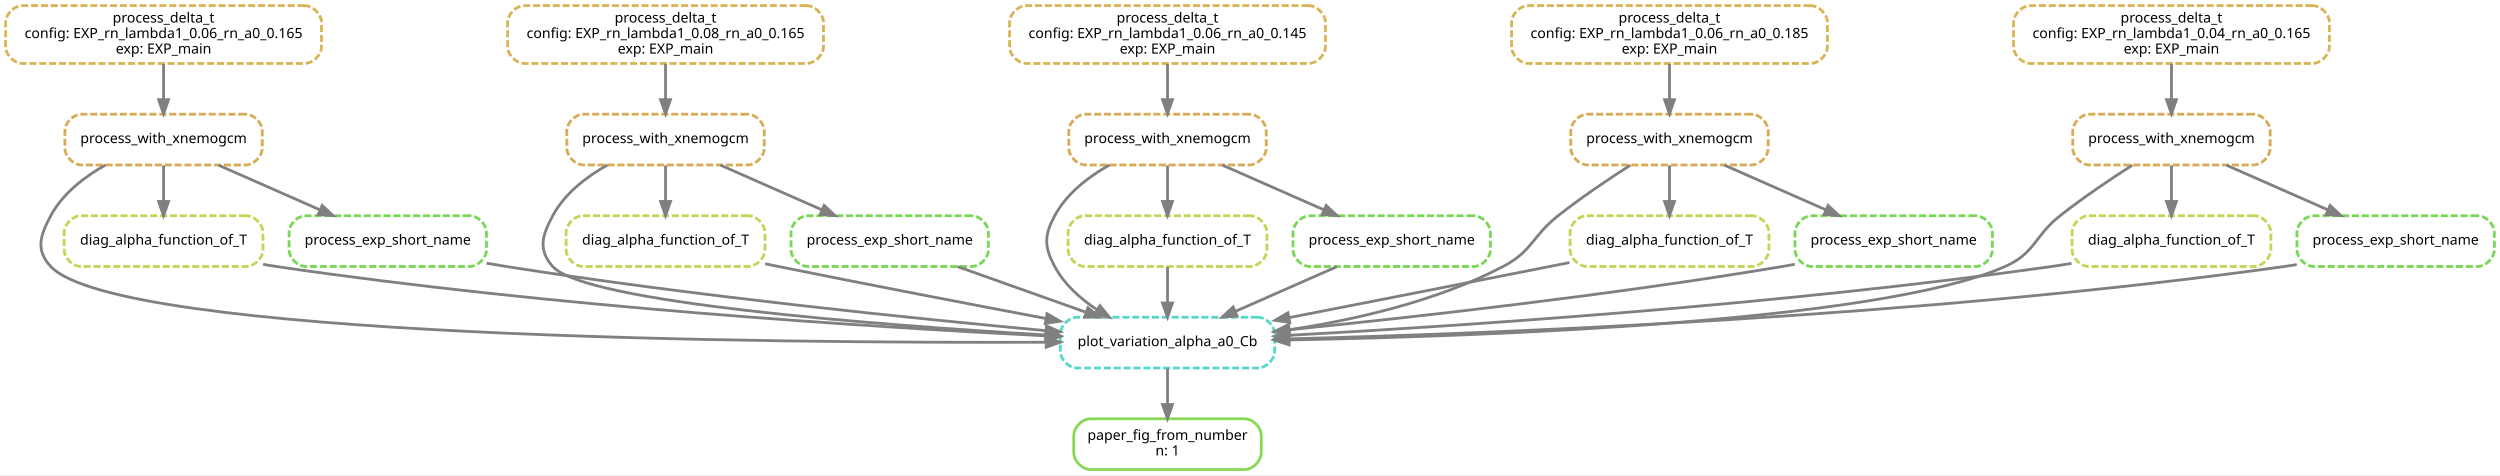
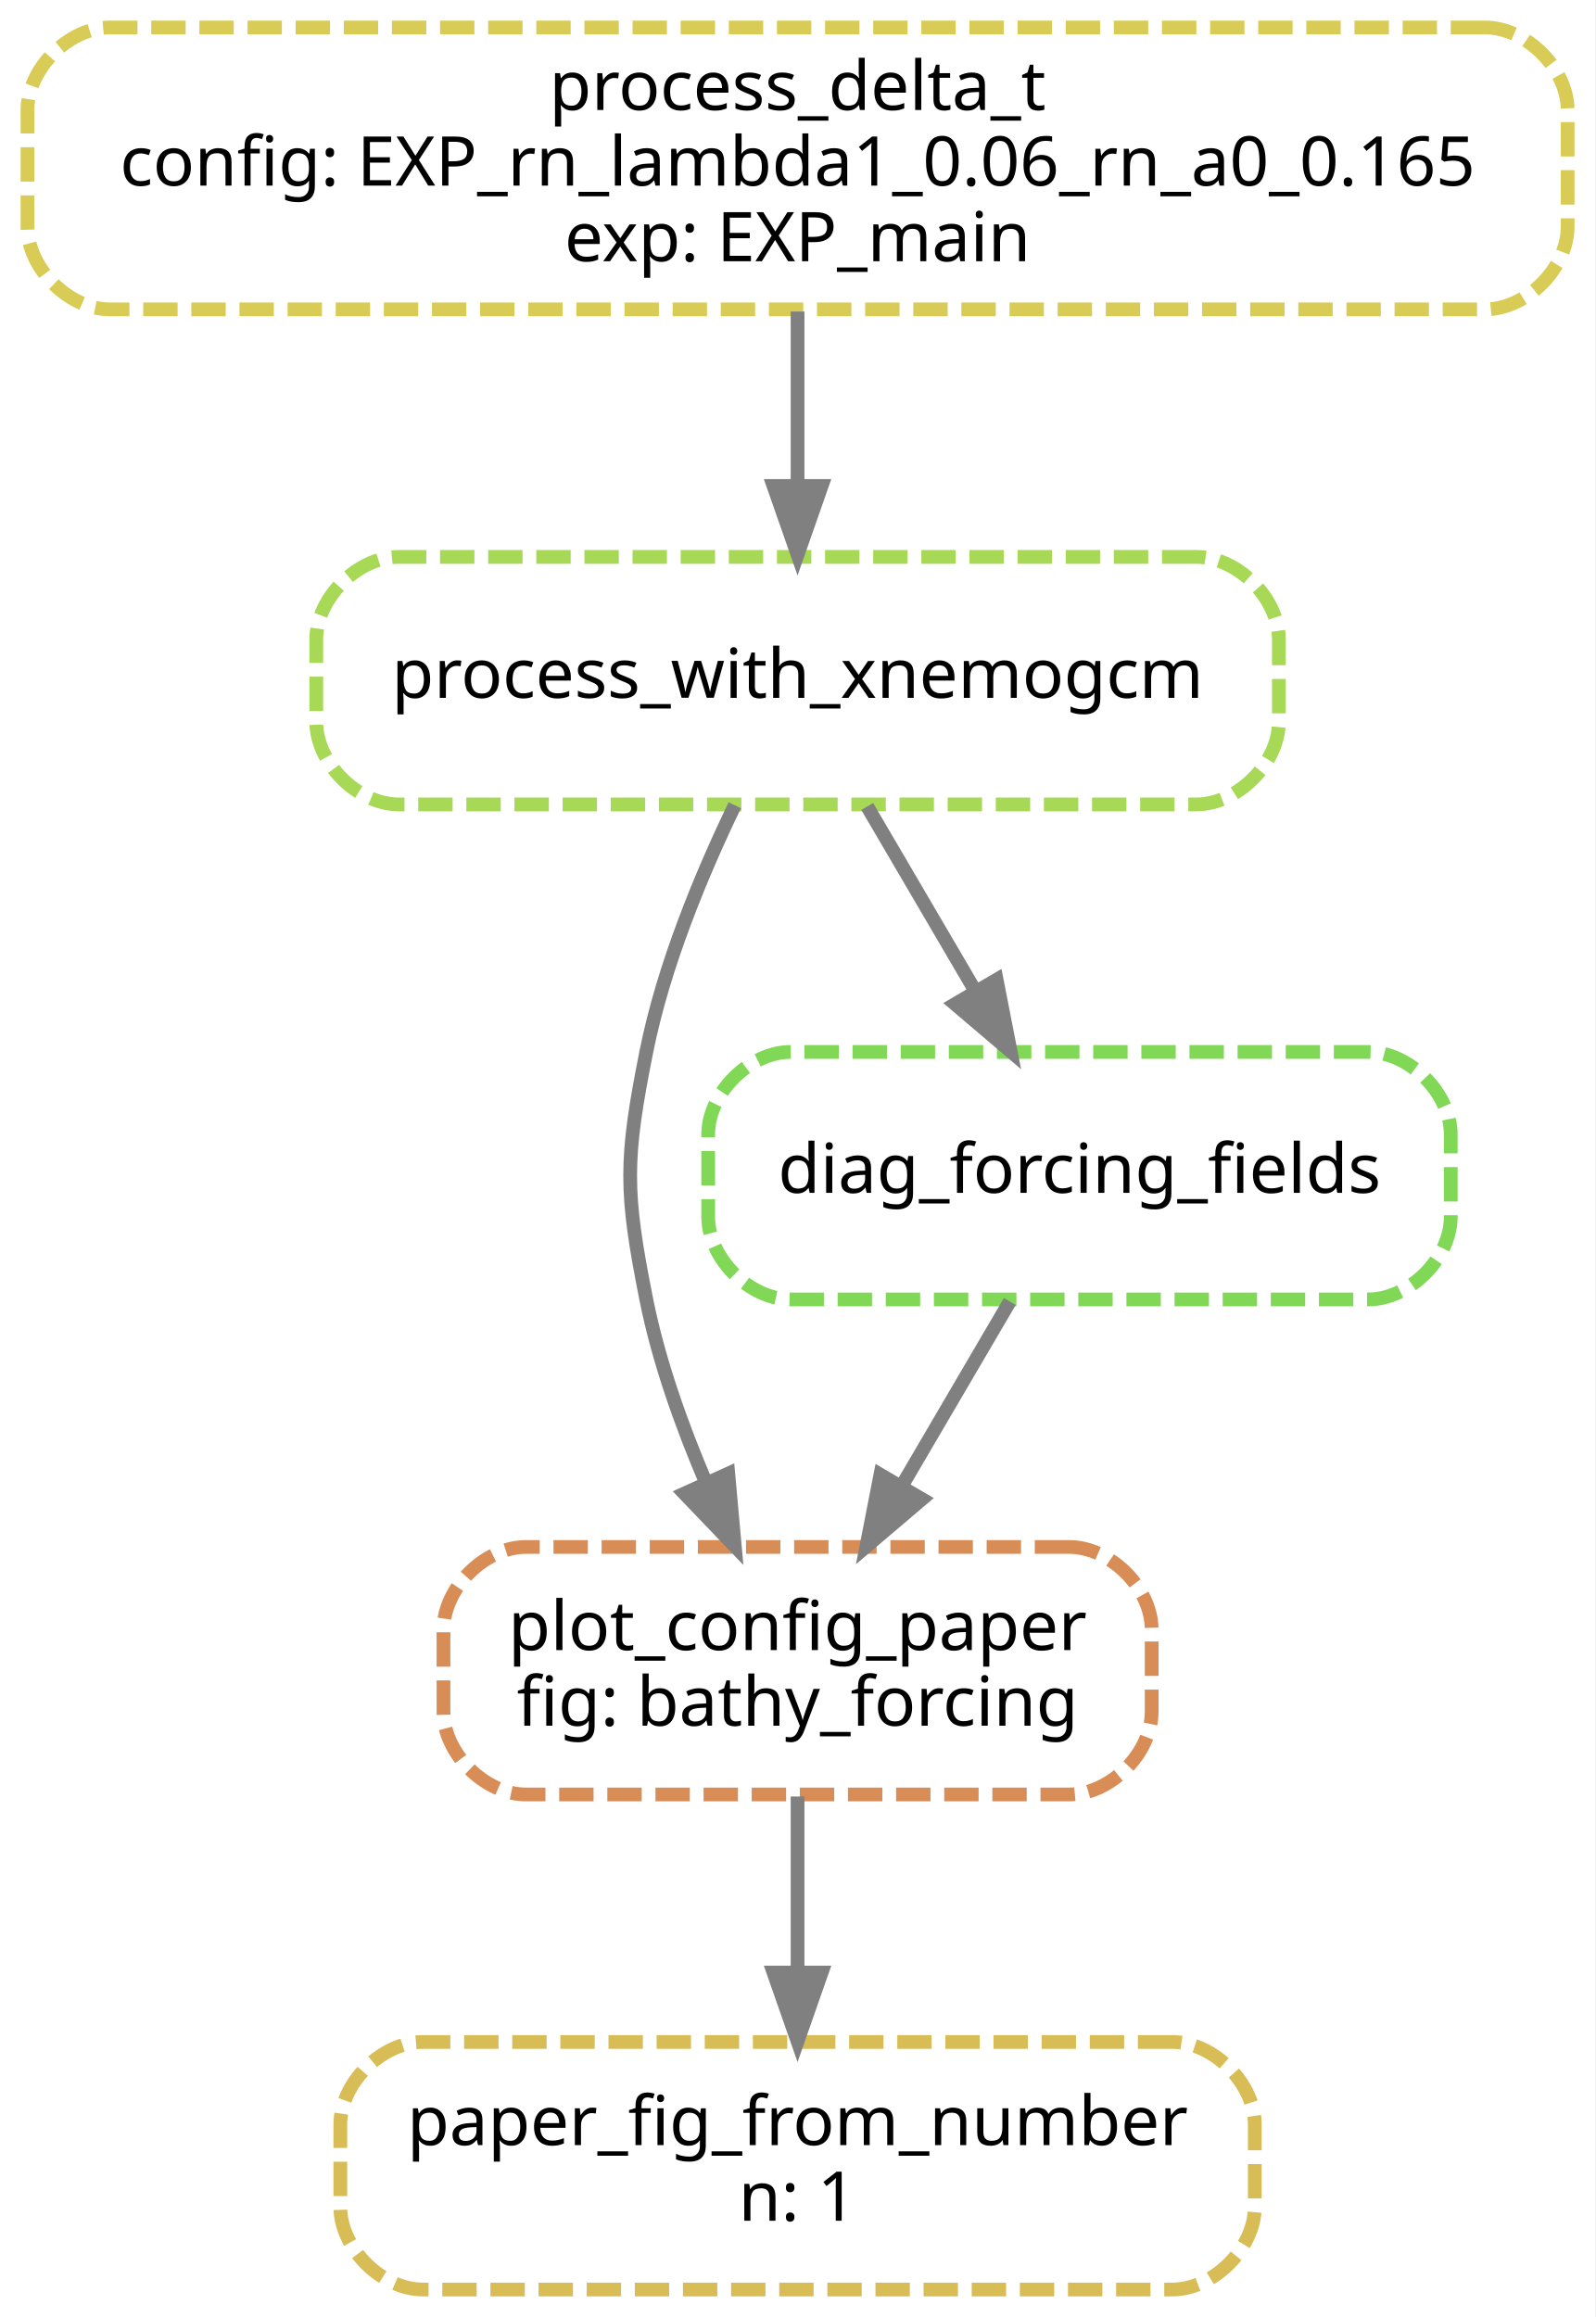
- <svg xmlns="http://www.w3.org/2000/svg" width="1773pt" height="337pt" viewBox="0.00 0.00 1773.00 337.00">
+ <svg xmlns="http://www.w3.org/2000/svg" width="232pt" height="337pt" viewBox="0.00 0.00 232.00 337.00">
  <g id="graph0" class="graph" transform="scale(1 1) rotate(0) translate(4 333)">
-     <polygon fill="white" stroke="transparent" points="-4,4 -4,-333 1769,-333 1769,4 -4,4" />
+     <polygon fill="white" stroke="transparent" points="-4,4 -4,-333 228,-333 228,4 -4,4" />
    <g id="node1" class="node">
-       <path fill="none" stroke="#88d856" stroke-width="2" d="M878.5,-36C878.5,-36 769.5,-36 769.5,-36 763.5,-36 757.5,-30 757.5,-24 757.5,-24 757.5,-12 757.5,-12 757.5,-6 763.5,0 769.5,0 769.5,0 878.5,0 878.5,0 884.5,0 890.5,-6 890.5,-12 890.5,-12 890.5,-24 890.5,-24 890.5,-30 884.5,-36 878.5,-36" />
-       <text text-anchor="middle" x="824" y="-21" font-family="sans" font-size="10.00">paper_fig_from_number</text>
-       <text text-anchor="middle" x="824" y="-10" font-family="sans" font-size="10.00">n: 1</text>
+       <path fill="none" stroke="#d8bc56" stroke-width="2" stroke-dasharray="5,2" d="M166.5,-36C166.5,-36 57.5,-36 57.5,-36 51.5,-36 45.5,-30 45.5,-24 45.5,-24 45.5,-12 45.5,-12 45.5,-6 51.5,0 57.5,0 57.5,0 166.5,0 166.5,0 172.5,0 178.5,-6 178.5,-12 178.5,-12 178.5,-24 178.5,-24 178.5,-30 172.5,-36 166.5,-36" />
+       <text text-anchor="middle" x="112" y="-21" font-family="sans" font-size="10.00">paper_fig_from_number</text>
+       <text text-anchor="middle" x="112" y="-10" font-family="sans" font-size="10.00">n: 1</text>
    </g>
    <g id="node2" class="node">
-       <path fill="none" stroke="#56d8c9" stroke-width="2" stroke-dasharray="5,2" d="M888,-108C888,-108 760,-108 760,-108 754,-108 748,-102 748,-96 748,-96 748,-84 748,-84 748,-78 754,-72 760,-72 760,-72 888,-72 888,-72 894,-72 900,-78 900,-84 900,-84 900,-96 900,-96 900,-102 894,-108 888,-108" />
-       <text text-anchor="middle" x="824" y="-87.5" font-family="sans" font-size="10.00">plot_variation_alpha_a0_Cb</text>
+       <path fill="none" stroke="#d88d56" stroke-width="2" stroke-dasharray="5,2" d="M151.5,-108C151.5,-108 72.5,-108 72.5,-108 66.5,-108 60.5,-102 60.5,-96 60.5,-96 60.5,-84 60.5,-84 60.5,-78 66.5,-72 72.5,-72 72.5,-72 151.5,-72 151.5,-72 157.5,-72 163.5,-78 163.5,-84 163.5,-84 163.5,-96 163.5,-96 163.5,-102 157.5,-108 151.5,-108" />
+       <text text-anchor="middle" x="112" y="-93" font-family="sans" font-size="10.00">plot_config_paper</text>
+       <text text-anchor="middle" x="112" y="-82" font-family="sans" font-size="10.00">fig: bathy_forcing</text>
    </g>
    <g id="edge1" class="edge">
-       <path fill="none" stroke="grey" stroke-width="2" d="M824,-71.7C824,-63.98 824,-54.71 824,-46.11" />
-       <polygon fill="grey" stroke="grey" stroke-width="2" points="827.5,-46.1 824,-36.1 820.5,-46.1 827.5,-46.1" />
+       <path fill="none" stroke="grey" stroke-width="2" d="M112,-71.7C112,-63.98 112,-54.71 112,-46.11" />
+       <polygon fill="grey" stroke="grey" stroke-width="2" points="115.5,-46.1 112,-36.1 108.5,-46.1 115.5,-46.1" />
    </g>
    <g id="node3" class="node">
-       <path fill="none" stroke="#d8ac56" stroke-width="2" stroke-dasharray="5,2" d="M170,-252C170,-252 54,-252 54,-252 48,-252 42,-246 42,-240 42,-240 42,-228 42,-228 42,-222 48,-216 54,-216 54,-216 170,-216 170,-216 176,-216 182,-222 182,-228 182,-228 182,-240 182,-240 182,-246 176,-252 170,-252" />
+       <path fill="none" stroke="#a7d856" stroke-width="2" stroke-dasharray="5,2" d="M170,-252C170,-252 54,-252 54,-252 48,-252 42,-246 42,-240 42,-240 42,-228 42,-228 42,-222 48,-216 54,-216 54,-216 170,-216 170,-216 176,-216 182,-222 182,-228 182,-228 182,-240 182,-240 182,-246 176,-252 170,-252" />
      <text text-anchor="middle" x="112" y="-231.5" font-family="sans" font-size="10.00">process_with_xnemogcm</text>
    </g>
    <g id="edge2" class="edge">
-       <path fill="none" stroke="grey" stroke-width="2" d="M70.82,-216C55.79,-207.54 40.43,-195.71 32,-180 24.43,-165.9 21.07,-155.69 32,-144 79.4,-93.33 542.39,-89.58 737.74,-90.29" />
-       <polygon fill="grey" stroke="grey" stroke-width="2" points="737.95,-93.79 747.97,-90.33 737.98,-86.79 737.95,-93.79" />
+       <path fill="none" stroke="grey" stroke-width="2" d="M102.87,-215.88C97.99,-205.76 92.49,-192.51 90,-180 86.87,-164.31 86.87,-159.69 90,-144 91.79,-135.01 95.14,-125.64 98.69,-117.32" />
+       <polygon fill="grey" stroke="grey" stroke-width="2" points="101.92,-118.67 102.87,-108.12 95.54,-115.77 101.92,-118.67" />
    </g>
-     <g id="node13" class="node">
-       <path fill="none" stroke="#bed856" stroke-width="2" stroke-dasharray="5,2" d="M170.5,-180C170.5,-180 53.5,-180 53.5,-180 47.5,-180 41.5,-174 41.5,-168 41.5,-168 41.5,-156 41.5,-156 41.5,-150 47.5,-144 53.5,-144 53.5,-144 170.5,-144 170.5,-144 176.5,-144 182.5,-150 182.5,-156 182.5,-156 182.5,-168 182.5,-168 182.5,-174 176.5,-180 170.5,-180" />
-       <text text-anchor="middle" x="112" y="-159.5" font-family="sans" font-size="10.00">diag_alpha_function_of_T</text>
+     <g id="node5" class="node">
+       <path fill="none" stroke="#80d856" stroke-width="2" stroke-dasharray="5,2" d="M195,-180C195,-180 111,-180 111,-180 105,-180 99,-174 99,-168 99,-168 99,-156 99,-156 99,-150 105,-144 111,-144 111,-144 195,-144 195,-144 201,-144 207,-150 207,-156 207,-156 207,-168 207,-168 207,-174 201,-180 195,-180" />
+       <text text-anchor="middle" x="153" y="-159.5" font-family="sans" font-size="10.00">diag_forcing_fields</text>
    </g>
-     <g id="edge22" class="edge">
-       <path fill="none" stroke="grey" stroke-width="2" d="M112,-215.7C112,-207.98 112,-198.71 112,-190.11" />
-       <polygon fill="grey" stroke="grey" stroke-width="2" points="115.5,-190.1 112,-180.1 108.5,-190.1 115.5,-190.1" />
-     </g>
-     <g id="node18" class="node">
-       <path fill="none" stroke="#78d856" stroke-width="2" stroke-dasharray="5,2" d="M329,-180C329,-180 213,-180 213,-180 207,-180 201,-174 201,-168 201,-168 201,-156 201,-156 201,-150 207,-144 213,-144 213,-144 329,-144 329,-144 335,-144 341,-150 341,-156 341,-156 341,-168 341,-168 341,-174 335,-180 329,-180" />
-       <text text-anchor="middle" x="271" y="-159.5" font-family="sans" font-size="10.00">process_exp_short_name</text>
-     </g>
-     <g id="edge27" class="edge">
-       <path fill="none" stroke="grey" stroke-width="2" d="M150.9,-215.88C172.63,-206.31 199.9,-194.3 222.96,-184.15" />
-       <polygon fill="grey" stroke="grey" stroke-width="2" points="224.49,-187.3 232.23,-180.07 221.67,-180.89 224.49,-187.3" />
+     <g id="edge5" class="edge">
+       <path fill="none" stroke="grey" stroke-width="2" d="M122.13,-215.7C126.85,-207.64 132.56,-197.89 137.78,-188.98" />
+       <polygon fill="grey" stroke="grey" stroke-width="2" points="140.95,-190.5 142.98,-180.1 134.91,-186.96 140.95,-190.5" />
    </g>
    <g id="node4" class="node">
-       <path fill="none" stroke="#d8b456" stroke-width="2" stroke-dasharray="5,2" d="M212,-329C212,-329 12,-329 12,-329 6,-329 0,-323 0,-317 0,-317 0,-300 0,-300 0,-294 6,-288 12,-288 12,-288 212,-288 212,-288 218,-288 224,-294 224,-300 224,-300 224,-317 224,-317 224,-323 218,-329 212,-329" />
+       <path fill="none" stroke="#d8cb56" stroke-width="2" stroke-dasharray="5,2" d="M212,-329C212,-329 12,-329 12,-329 6,-329 0,-323 0,-317 0,-317 0,-300 0,-300 0,-294 6,-288 12,-288 12,-288 212,-288 212,-288 218,-288 224,-294 224,-300 224,-300 224,-317 224,-317 224,-323 218,-329 212,-329" />
      <text text-anchor="middle" x="112" y="-317" font-family="sans" font-size="10.00">process_delta_t</text>
      <text text-anchor="middle" x="112" y="-306" font-family="sans" font-size="10.00">config: EXP_rn_lambda1_0.06_rn_a0_0.165</text>
      <text text-anchor="middle" x="112" y="-295" font-family="sans" font-size="10.00">exp: EXP_main</text>
    </g>
-     <g id="edge17" class="edge">
+     <g id="edge4" class="edge">
      <path fill="none" stroke="grey" stroke-width="2" d="M112,-287.69C112,-279.91 112,-270.84 112,-262.45" />
      <polygon fill="grey" stroke="grey" stroke-width="2" points="115.5,-262.32 112,-252.32 108.5,-262.32 115.5,-262.32" />
    </g>
-     <g id="node5" class="node">
-       <path fill="none" stroke="#d8ac56" stroke-width="2" stroke-dasharray="5,2" d="M526,-252C526,-252 410,-252 410,-252 404,-252 398,-246 398,-240 398,-240 398,-228 398,-228 398,-222 404,-216 410,-216 410,-216 526,-216 526,-216 532,-216 538,-222 538,-228 538,-228 538,-240 538,-240 538,-246 532,-252 526,-252" />
-       <text text-anchor="middle" x="468" y="-231.5" font-family="sans" font-size="10.00">process_with_xnemogcm</text>
-     </g>
    <g id="edge3" class="edge">
-       <path fill="none" stroke="grey" stroke-width="2" d="M426.82,-216C411.79,-207.54 396.43,-195.71 388,-180 380.43,-165.9 377.39,-155.98 388,-144 410.75,-118.31 617.07,-102.55 737.56,-95.45" />
-       <polygon fill="grey" stroke="grey" stroke-width="2" points="738.09,-98.92 747.87,-94.85 737.68,-91.94 738.09,-98.92" />
-     </g>
-     <g id="node14" class="node">
-       <path fill="none" stroke="#bed856" stroke-width="2" stroke-dasharray="5,2" d="M526.5,-180C526.5,-180 409.5,-180 409.5,-180 403.5,-180 397.5,-174 397.5,-168 397.5,-168 397.5,-156 397.5,-156 397.5,-150 403.5,-144 409.5,-144 409.5,-144 526.5,-144 526.5,-144 532.5,-144 538.5,-150 538.5,-156 538.5,-156 538.5,-168 538.5,-168 538.5,-174 532.5,-180 526.5,-180" />
-       <text text-anchor="middle" x="468" y="-159.5" font-family="sans" font-size="10.00">diag_alpha_function_of_T</text>
-     </g>
-     <g id="edge23" class="edge">
-       <path fill="none" stroke="grey" stroke-width="2" d="M468,-215.7C468,-207.98 468,-198.71 468,-190.11" />
-       <polygon fill="grey" stroke="grey" stroke-width="2" points="471.5,-190.1 468,-180.1 464.5,-190.1 471.5,-190.1" />
-     </g>
-     <g id="node19" class="node">
-       <path fill="none" stroke="#78d856" stroke-width="2" stroke-dasharray="5,2" d="M685,-180C685,-180 569,-180 569,-180 563,-180 557,-174 557,-168 557,-168 557,-156 557,-156 557,-150 563,-144 569,-144 569,-144 685,-144 685,-144 691,-144 697,-150 697,-156 697,-156 697,-168 697,-168 697,-174 691,-180 685,-180" />
-       <text text-anchor="middle" x="627" y="-159.5" font-family="sans" font-size="10.00">process_exp_short_name</text>
-     </g>
-     <g id="edge28" class="edge">
-       <path fill="none" stroke="grey" stroke-width="2" d="M506.9,-215.88C528.63,-206.31 555.9,-194.3 578.96,-184.15" />
-       <polygon fill="grey" stroke="grey" stroke-width="2" points="580.49,-187.3 588.23,-180.07 577.67,-180.89 580.49,-187.3" />
-     </g>
-     <g id="node6" class="node">
-       <path fill="none" stroke="#d8b456" stroke-width="2" stroke-dasharray="5,2" d="M568,-329C568,-329 368,-329 368,-329 362,-329 356,-323 356,-317 356,-317 356,-300 356,-300 356,-294 362,-288 368,-288 368,-288 568,-288 568,-288 574,-288 580,-294 580,-300 580,-300 580,-317 580,-317 580,-323 574,-329 568,-329" />
-       <text text-anchor="middle" x="468" y="-317" font-family="sans" font-size="10.00">process_delta_t</text>
-       <text text-anchor="middle" x="468" y="-306" font-family="sans" font-size="10.00">config: EXP_rn_lambda1_0.08_rn_a0_0.165</text>
-       <text text-anchor="middle" x="468" y="-295" font-family="sans" font-size="10.00">exp: EXP_main</text>
-     </g>
-     <g id="edge18" class="edge">
-       <path fill="none" stroke="grey" stroke-width="2" d="M468,-287.69C468,-279.91 468,-270.84 468,-262.45" />
-       <polygon fill="grey" stroke="grey" stroke-width="2" points="471.5,-262.32 468,-252.32 464.5,-262.32 471.5,-262.32" />
-     </g>
-     <g id="node7" class="node">
-       <path fill="none" stroke="#d8ac56" stroke-width="2" stroke-dasharray="5,2" d="M882,-252C882,-252 766,-252 766,-252 760,-252 754,-246 754,-240 754,-240 754,-228 754,-228 754,-222 760,-216 766,-216 766,-216 882,-216 882,-216 888,-216 894,-222 894,-228 894,-228 894,-240 894,-240 894,-246 888,-252 882,-252" />
-       <text text-anchor="middle" x="824" y="-231.5" font-family="sans" font-size="10.00">process_with_xnemogcm</text>
-     </g>
-     <g id="edge4" class="edge">
-       <path fill="none" stroke="grey" stroke-width="2" d="M782.82,-216C767.79,-207.54 752.43,-195.71 744,-180 736.43,-165.9 736.43,-158.1 744,-144 750.79,-131.36 762.06,-121.23 774.03,-113.35" />
-       <polygon fill="grey" stroke="grey" stroke-width="2" points="776.09,-116.19 782.82,-108 772.45,-110.21 776.09,-116.19" />
-     </g>
-     <g id="node15" class="node">
-       <path fill="none" stroke="#bed856" stroke-width="2" stroke-dasharray="5,2" d="M882.5,-180C882.5,-180 765.5,-180 765.5,-180 759.5,-180 753.5,-174 753.5,-168 753.5,-168 753.5,-156 753.5,-156 753.5,-150 759.5,-144 765.5,-144 765.5,-144 882.5,-144 882.5,-144 888.5,-144 894.5,-150 894.5,-156 894.5,-156 894.5,-168 894.5,-168 894.5,-174 888.5,-180 882.5,-180" />
-       <text text-anchor="middle" x="824" y="-159.5" font-family="sans" font-size="10.00">diag_alpha_function_of_T</text>
-     </g>
-     <g id="edge24" class="edge">
-       <path fill="none" stroke="grey" stroke-width="2" d="M824,-215.7C824,-207.98 824,-198.71 824,-190.11" />
-       <polygon fill="grey" stroke="grey" stroke-width="2" points="827.5,-190.1 824,-180.1 820.5,-190.1 827.5,-190.1" />
-     </g>
-     <g id="node20" class="node">
-       <path fill="none" stroke="#78d856" stroke-width="2" stroke-dasharray="5,2" d="M1041,-180C1041,-180 925,-180 925,-180 919,-180 913,-174 913,-168 913,-168 913,-156 913,-156 913,-150 919,-144 925,-144 925,-144 1041,-144 1041,-144 1047,-144 1053,-150 1053,-156 1053,-156 1053,-168 1053,-168 1053,-174 1047,-180 1041,-180" />
-       <text text-anchor="middle" x="983" y="-159.5" font-family="sans" font-size="10.00">process_exp_short_name</text>
-     </g>
-     <g id="edge29" class="edge">
-       <path fill="none" stroke="grey" stroke-width="2" d="M862.9,-215.88C884.63,-206.31 911.9,-194.3 934.96,-184.15" />
-       <polygon fill="grey" stroke="grey" stroke-width="2" points="936.49,-187.3 944.23,-180.07 933.67,-180.89 936.49,-187.3" />
-     </g>
-     <g id="node8" class="node">
-       <path fill="none" stroke="#d8b456" stroke-width="2" stroke-dasharray="5,2" d="M924,-329C924,-329 724,-329 724,-329 718,-329 712,-323 712,-317 712,-317 712,-300 712,-300 712,-294 718,-288 724,-288 724,-288 924,-288 924,-288 930,-288 936,-294 936,-300 936,-300 936,-317 936,-317 936,-323 930,-329 924,-329" />
-       <text text-anchor="middle" x="824" y="-317" font-family="sans" font-size="10.00">process_delta_t</text>
-       <text text-anchor="middle" x="824" y="-306" font-family="sans" font-size="10.00">config: EXP_rn_lambda1_0.06_rn_a0_0.145</text>
-       <text text-anchor="middle" x="824" y="-295" font-family="sans" font-size="10.00">exp: EXP_main</text>
-     </g>
-     <g id="edge19" class="edge">
-       <path fill="none" stroke="grey" stroke-width="2" d="M824,-287.69C824,-279.91 824,-270.84 824,-262.45" />
-       <polygon fill="grey" stroke="grey" stroke-width="2" points="827.5,-262.32 824,-252.32 820.5,-262.32 827.5,-262.32" />
-     </g>
-     <g id="node9" class="node">
-       <path fill="none" stroke="#d8ac56" stroke-width="2" stroke-dasharray="5,2" d="M1238,-252C1238,-252 1122,-252 1122,-252 1116,-252 1110,-246 1110,-240 1110,-240 1110,-228 1110,-228 1110,-222 1116,-216 1122,-216 1122,-216 1238,-216 1238,-216 1244,-216 1250,-222 1250,-228 1250,-228 1250,-240 1250,-240 1250,-246 1244,-252 1238,-252" />
-       <text text-anchor="middle" x="1180" y="-231.5" font-family="sans" font-size="10.00">process_with_xnemogcm</text>
-     </g>
-     <g id="edge5" class="edge">
-       <path fill="none" stroke="grey" stroke-width="2" d="M1152.21,-215.85C1136.73,-205.93 1117.33,-192.89 1101,-180 1082.48,-165.39 1082.9,-154.94 1062,-144 1015.09,-119.44 957.21,-106.23 910.27,-99.14" />
-       <polygon fill="grey" stroke="grey" stroke-width="2" points="910.52,-95.64 900.13,-97.68 909.52,-102.57 910.52,-95.64" />
-     </g>
-     <g id="node16" class="node">
-       <path fill="none" stroke="#bed856" stroke-width="2" stroke-dasharray="5,2" d="M1238.5,-180C1238.5,-180 1121.5,-180 1121.5,-180 1115.5,-180 1109.5,-174 1109.5,-168 1109.5,-168 1109.5,-156 1109.5,-156 1109.5,-150 1115.5,-144 1121.5,-144 1121.5,-144 1238.5,-144 1238.5,-144 1244.5,-144 1250.5,-150 1250.5,-156 1250.5,-156 1250.5,-168 1250.5,-168 1250.5,-174 1244.5,-180 1238.5,-180" />
-       <text text-anchor="middle" x="1180" y="-159.5" font-family="sans" font-size="10.00">diag_alpha_function_of_T</text>
-     </g>
-     <g id="edge25" class="edge">
-       <path fill="none" stroke="grey" stroke-width="2" d="M1180,-215.7C1180,-207.98 1180,-198.71 1180,-190.11" />
-       <polygon fill="grey" stroke="grey" stroke-width="2" points="1183.5,-190.1 1180,-180.1 1176.5,-190.1 1183.5,-190.1" />
-     </g>
-     <g id="node21" class="node">
-       <path fill="none" stroke="#78d856" stroke-width="2" stroke-dasharray="5,2" d="M1397,-180C1397,-180 1281,-180 1281,-180 1275,-180 1269,-174 1269,-168 1269,-168 1269,-156 1269,-156 1269,-150 1275,-144 1281,-144 1281,-144 1397,-144 1397,-144 1403,-144 1409,-150 1409,-156 1409,-156 1409,-168 1409,-168 1409,-174 1403,-180 1397,-180" />
-       <text text-anchor="middle" x="1339" y="-159.5" font-family="sans" font-size="10.00">process_exp_short_name</text>
-     </g>
-     <g id="edge30" class="edge">
-       <path fill="none" stroke="grey" stroke-width="2" d="M1218.9,-215.88C1240.63,-206.31 1267.9,-194.3 1290.96,-184.15" />
-       <polygon fill="grey" stroke="grey" stroke-width="2" points="1292.49,-187.3 1300.23,-180.07 1289.67,-180.89 1292.49,-187.3" />
-     </g>
-     <g id="node10" class="node">
-       <path fill="none" stroke="#d8b456" stroke-width="2" stroke-dasharray="5,2" d="M1280,-329C1280,-329 1080,-329 1080,-329 1074,-329 1068,-323 1068,-317 1068,-317 1068,-300 1068,-300 1068,-294 1074,-288 1080,-288 1080,-288 1280,-288 1280,-288 1286,-288 1292,-294 1292,-300 1292,-300 1292,-317 1292,-317 1292,-323 1286,-329 1280,-329" />
-       <text text-anchor="middle" x="1180" y="-317" font-family="sans" font-size="10.00">process_delta_t</text>
-       <text text-anchor="middle" x="1180" y="-306" font-family="sans" font-size="10.00">config: EXP_rn_lambda1_0.06_rn_a0_0.185</text>
-       <text text-anchor="middle" x="1180" y="-295" font-family="sans" font-size="10.00">exp: EXP_main</text>
-     </g>
-     <g id="edge20" class="edge">
-       <path fill="none" stroke="grey" stroke-width="2" d="M1180,-287.69C1180,-279.91 1180,-270.84 1180,-262.45" />
-       <polygon fill="grey" stroke="grey" stroke-width="2" points="1183.5,-262.32 1180,-252.32 1176.5,-262.32 1183.5,-262.32" />
-     </g>
-     <g id="node11" class="node">
-       <path fill="none" stroke="#d8ac56" stroke-width="2" stroke-dasharray="5,2" d="M1594,-252C1594,-252 1478,-252 1478,-252 1472,-252 1466,-246 1466,-240 1466,-240 1466,-228 1466,-228 1466,-222 1472,-216 1478,-216 1478,-216 1594,-216 1594,-216 1600,-216 1606,-222 1606,-228 1606,-228 1606,-240 1606,-240 1606,-246 1600,-252 1594,-252" />
-       <text text-anchor="middle" x="1536" y="-231.5" font-family="sans" font-size="10.00">process_with_xnemogcm</text>
-     </g>
-     <g id="edge6" class="edge">
-       <path fill="none" stroke="grey" stroke-width="2" d="M1508.21,-215.85C1492.73,-205.93 1473.33,-192.89 1457,-180 1438.48,-165.39 1439.57,-153.56 1418,-144 1329.32,-104.69 1052.23,-94.53 910.05,-91.91" />
-       <polygon fill="grey" stroke="grey" stroke-width="2" points="910.11,-88.41 900.05,-91.73 909.98,-95.41 910.11,-88.41" />
-     </g>
-     <g id="node17" class="node">
-       <path fill="none" stroke="#bed856" stroke-width="2" stroke-dasharray="5,2" d="M1594.5,-180C1594.5,-180 1477.5,-180 1477.5,-180 1471.5,-180 1465.5,-174 1465.5,-168 1465.5,-168 1465.5,-156 1465.5,-156 1465.5,-150 1471.5,-144 1477.5,-144 1477.5,-144 1594.5,-144 1594.5,-144 1600.5,-144 1606.5,-150 1606.5,-156 1606.5,-156 1606.5,-168 1606.5,-168 1606.5,-174 1600.5,-180 1594.5,-180" />
-       <text text-anchor="middle" x="1536" y="-159.5" font-family="sans" font-size="10.00">diag_alpha_function_of_T</text>
-     </g>
-     <g id="edge26" class="edge">
-       <path fill="none" stroke="grey" stroke-width="2" d="M1536,-215.7C1536,-207.98 1536,-198.71 1536,-190.11" />
-       <polygon fill="grey" stroke="grey" stroke-width="2" points="1539.5,-190.1 1536,-180.1 1532.5,-190.1 1539.5,-190.1" />
-     </g>
-     <g id="node22" class="node">
-       <path fill="none" stroke="#78d856" stroke-width="2" stroke-dasharray="5,2" d="M1753,-180C1753,-180 1637,-180 1637,-180 1631,-180 1625,-174 1625,-168 1625,-168 1625,-156 1625,-156 1625,-150 1631,-144 1637,-144 1637,-144 1753,-144 1753,-144 1759,-144 1765,-150 1765,-156 1765,-156 1765,-168 1765,-168 1765,-174 1759,-180 1753,-180" />
-       <text text-anchor="middle" x="1695" y="-159.5" font-family="sans" font-size="10.00">process_exp_short_name</text>
-     </g>
-     <g id="edge31" class="edge">
-       <path fill="none" stroke="grey" stroke-width="2" d="M1574.9,-215.88C1596.63,-206.31 1623.9,-194.3 1646.96,-184.15" />
-       <polygon fill="grey" stroke="grey" stroke-width="2" points="1648.49,-187.3 1656.23,-180.07 1645.67,-180.89 1648.49,-187.3" />
-     </g>
-     <g id="node12" class="node">
-       <path fill="none" stroke="#d8b456" stroke-width="2" stroke-dasharray="5,2" d="M1636,-329C1636,-329 1436,-329 1436,-329 1430,-329 1424,-323 1424,-317 1424,-317 1424,-300 1424,-300 1424,-294 1430,-288 1436,-288 1436,-288 1636,-288 1636,-288 1642,-288 1648,-294 1648,-300 1648,-300 1648,-317 1648,-317 1648,-323 1642,-329 1636,-329" />
-       <text text-anchor="middle" x="1536" y="-317" font-family="sans" font-size="10.00">process_delta_t</text>
-       <text text-anchor="middle" x="1536" y="-306" font-family="sans" font-size="10.00">config: EXP_rn_lambda1_0.04_rn_a0_0.165</text>
-       <text text-anchor="middle" x="1536" y="-295" font-family="sans" font-size="10.00">exp: EXP_main</text>
-     </g>
-     <g id="edge21" class="edge">
-       <path fill="none" stroke="grey" stroke-width="2" d="M1536,-287.69C1536,-279.91 1536,-270.84 1536,-262.45" />
-       <polygon fill="grey" stroke="grey" stroke-width="2" points="1539.5,-262.32 1536,-252.32 1532.5,-262.32 1539.5,-262.32" />
-     </g>
-     <g id="edge7" class="edge">
-       <path fill="none" stroke="grey" stroke-width="2" d="M182.58,-145.5C185.76,-144.96 188.91,-144.46 192,-144 385.89,-115.39 615.69,-100.94 737.73,-94.79" />
-       <polygon fill="grey" stroke="grey" stroke-width="2" points="737.95,-98.29 747.76,-94.29 737.6,-91.3 737.95,-98.29" />
-     </g>
-     <g id="edge8" class="edge">
-       <path fill="none" stroke="grey" stroke-width="2" d="M538.65,-145.91C541.81,-145.26 544.94,-144.62 548,-144 611.48,-131.16 683.33,-117.39 737.81,-107.1" />
-       <polygon fill="grey" stroke="grey" stroke-width="2" points="738.6,-110.51 747.77,-105.22 737.3,-103.63 738.6,-110.51" />
-     </g>
-     <g id="edge9" class="edge">
-       <path fill="none" stroke="grey" stroke-width="2" d="M824,-143.7C824,-135.98 824,-126.71 824,-118.11" />
-       <polygon fill="grey" stroke="grey" stroke-width="2" points="827.5,-118.1 824,-108.1 820.5,-118.1 827.5,-118.1" />
-     </g>
-     <g id="edge10" class="edge">
-       <path fill="none" stroke="grey" stroke-width="2" d="M1109.04,-146.79C1104.29,-145.84 1099.58,-144.91 1095,-144 1033.26,-131.79 963.57,-118.16 910.32,-107.78" />
-       <polygon fill="grey" stroke="grey" stroke-width="2" points="910.72,-104.3 900.24,-105.82 909.38,-111.17 910.72,-104.3" />
-     </g>
-     <g id="edge11" class="edge">
-       <path fill="none" stroke="grey" stroke-width="2" d="M1465.14,-146.21C1460.37,-145.4 1455.62,-144.65 1451,-144 1258.93,-116.76 1031.64,-101.81 910.4,-95.21" />
-       <polygon fill="grey" stroke="grey" stroke-width="2" points="910.25,-91.69 900.08,-94.65 909.87,-98.68 910.25,-91.69" />
-     </g>
-     <g id="edge12" class="edge">
-       <path fill="none" stroke="grey" stroke-width="2" d="M341.04,-146.35C345.76,-145.51 350.44,-144.72 355,-144 487.96,-123.07 643.39,-107.18 737.71,-98.48" />
-       <polygon fill="grey" stroke="grey" stroke-width="2" points="738.14,-101.95 747.77,-97.56 737.5,-94.98 738.14,-101.95" />
-     </g>
-     <g id="edge13" class="edge">
-       <path fill="none" stroke="grey" stroke-width="2" d="M674.94,-143.97C702.47,-134.19 737.22,-121.84 766.24,-111.52" />
-       <polygon fill="grey" stroke="grey" stroke-width="2" points="767.59,-114.76 775.85,-108.11 765.25,-108.16 767.59,-114.76" />
-     </g>
-     <g id="edge14" class="edge">
-       <path fill="none" stroke="grey" stroke-width="2" d="M944.1,-143.88C922.37,-134.31 895.1,-122.3 872.04,-112.15" />
-       <polygon fill="grey" stroke="grey" stroke-width="2" points="873.33,-108.89 862.77,-108.07 870.51,-115.3 873.33,-108.89" />
-     </g>
-     <g id="edge15" class="edge">
-       <path fill="none" stroke="grey" stroke-width="2" d="M1268.85,-145.56C1265.87,-145.01 1262.91,-144.49 1260,-144 1139.26,-123.71 998.46,-108.03 910.27,-99.15" />
-       <polygon fill="grey" stroke="grey" stroke-width="2" points="910.61,-95.66 900.31,-98.15 909.91,-102.63 910.61,-95.66" />
-     </g>
-     <g id="edge16" class="edge">
-       <path fill="none" stroke="grey" stroke-width="2" d="M1624.88,-145.36C1621.89,-144.87 1618.92,-144.41 1616,-144 1360.95,-108.22 1056.19,-96.43 910.23,-92.68" />
-       <polygon fill="grey" stroke="grey" stroke-width="2" points="910.09,-89.17 900,-92.42 909.91,-96.17 910.09,-89.17" />
+       <path fill="none" stroke="grey" stroke-width="2" d="M142.87,-143.7C138.15,-135.64 132.44,-125.89 127.22,-116.98" />
+       <polygon fill="grey" stroke="grey" stroke-width="2" points="130.09,-114.96 122.02,-108.1 124.05,-118.5 130.09,-114.96" />
    </g>
  </g>
</svg>
